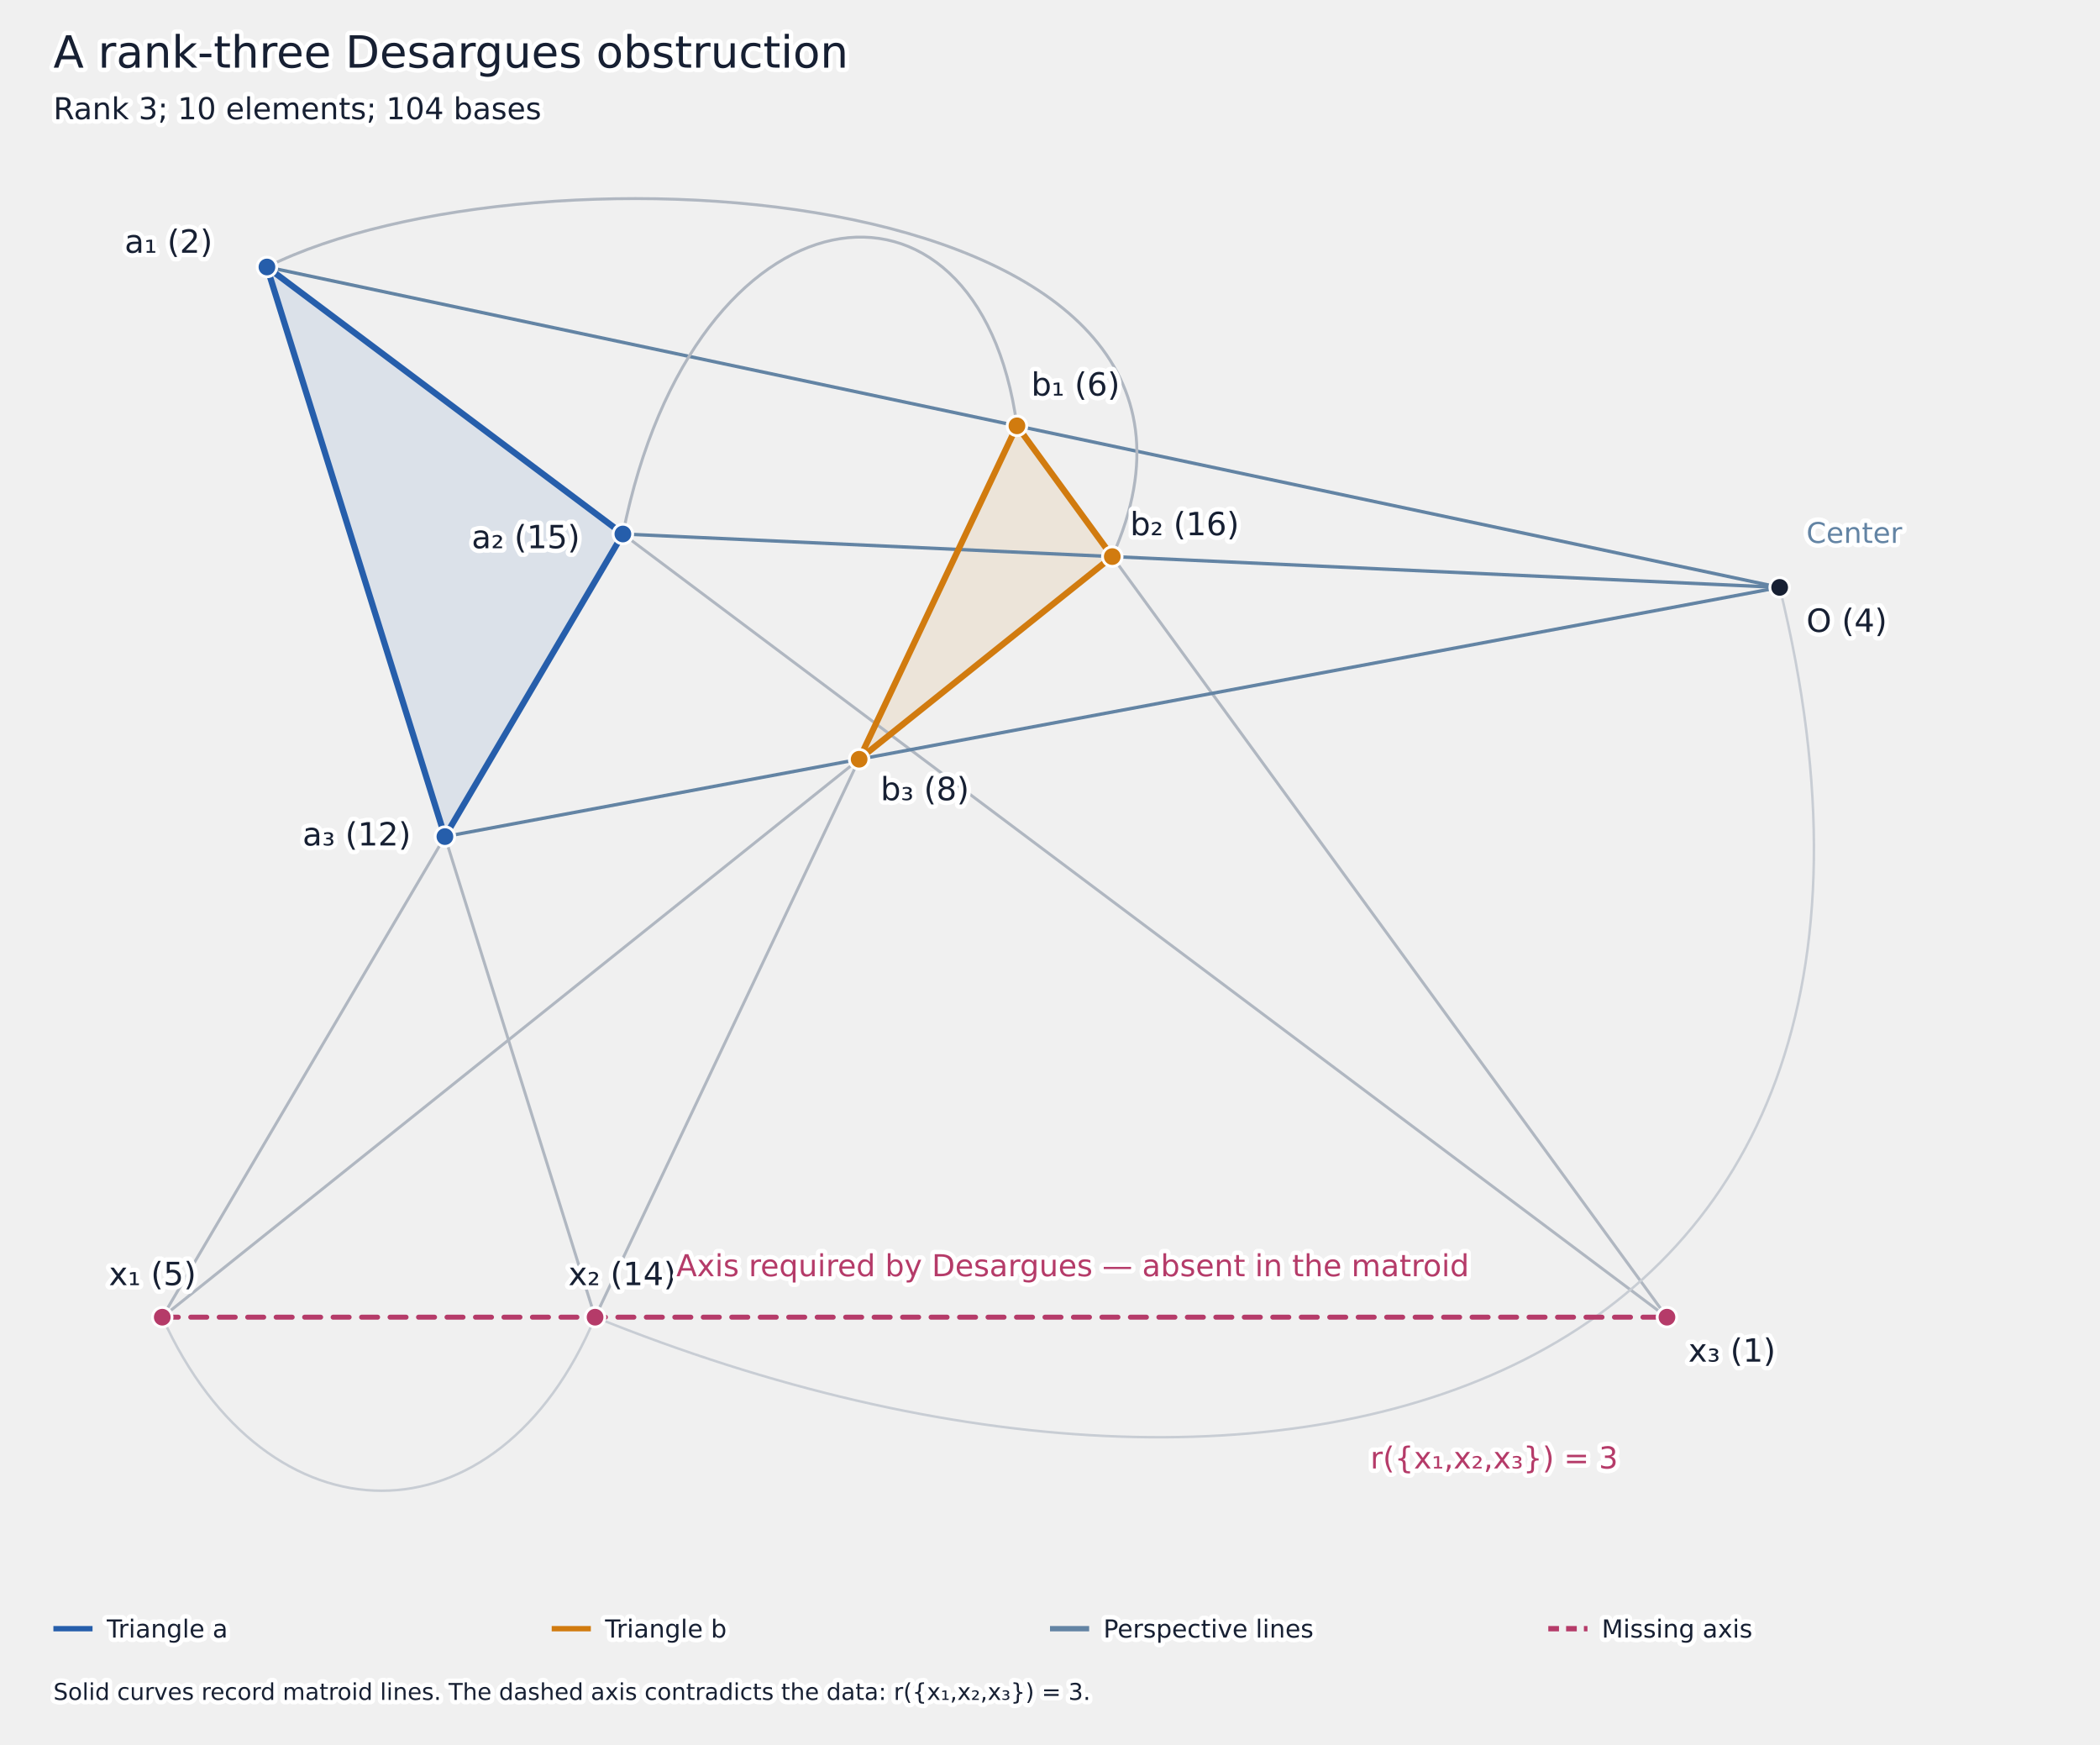
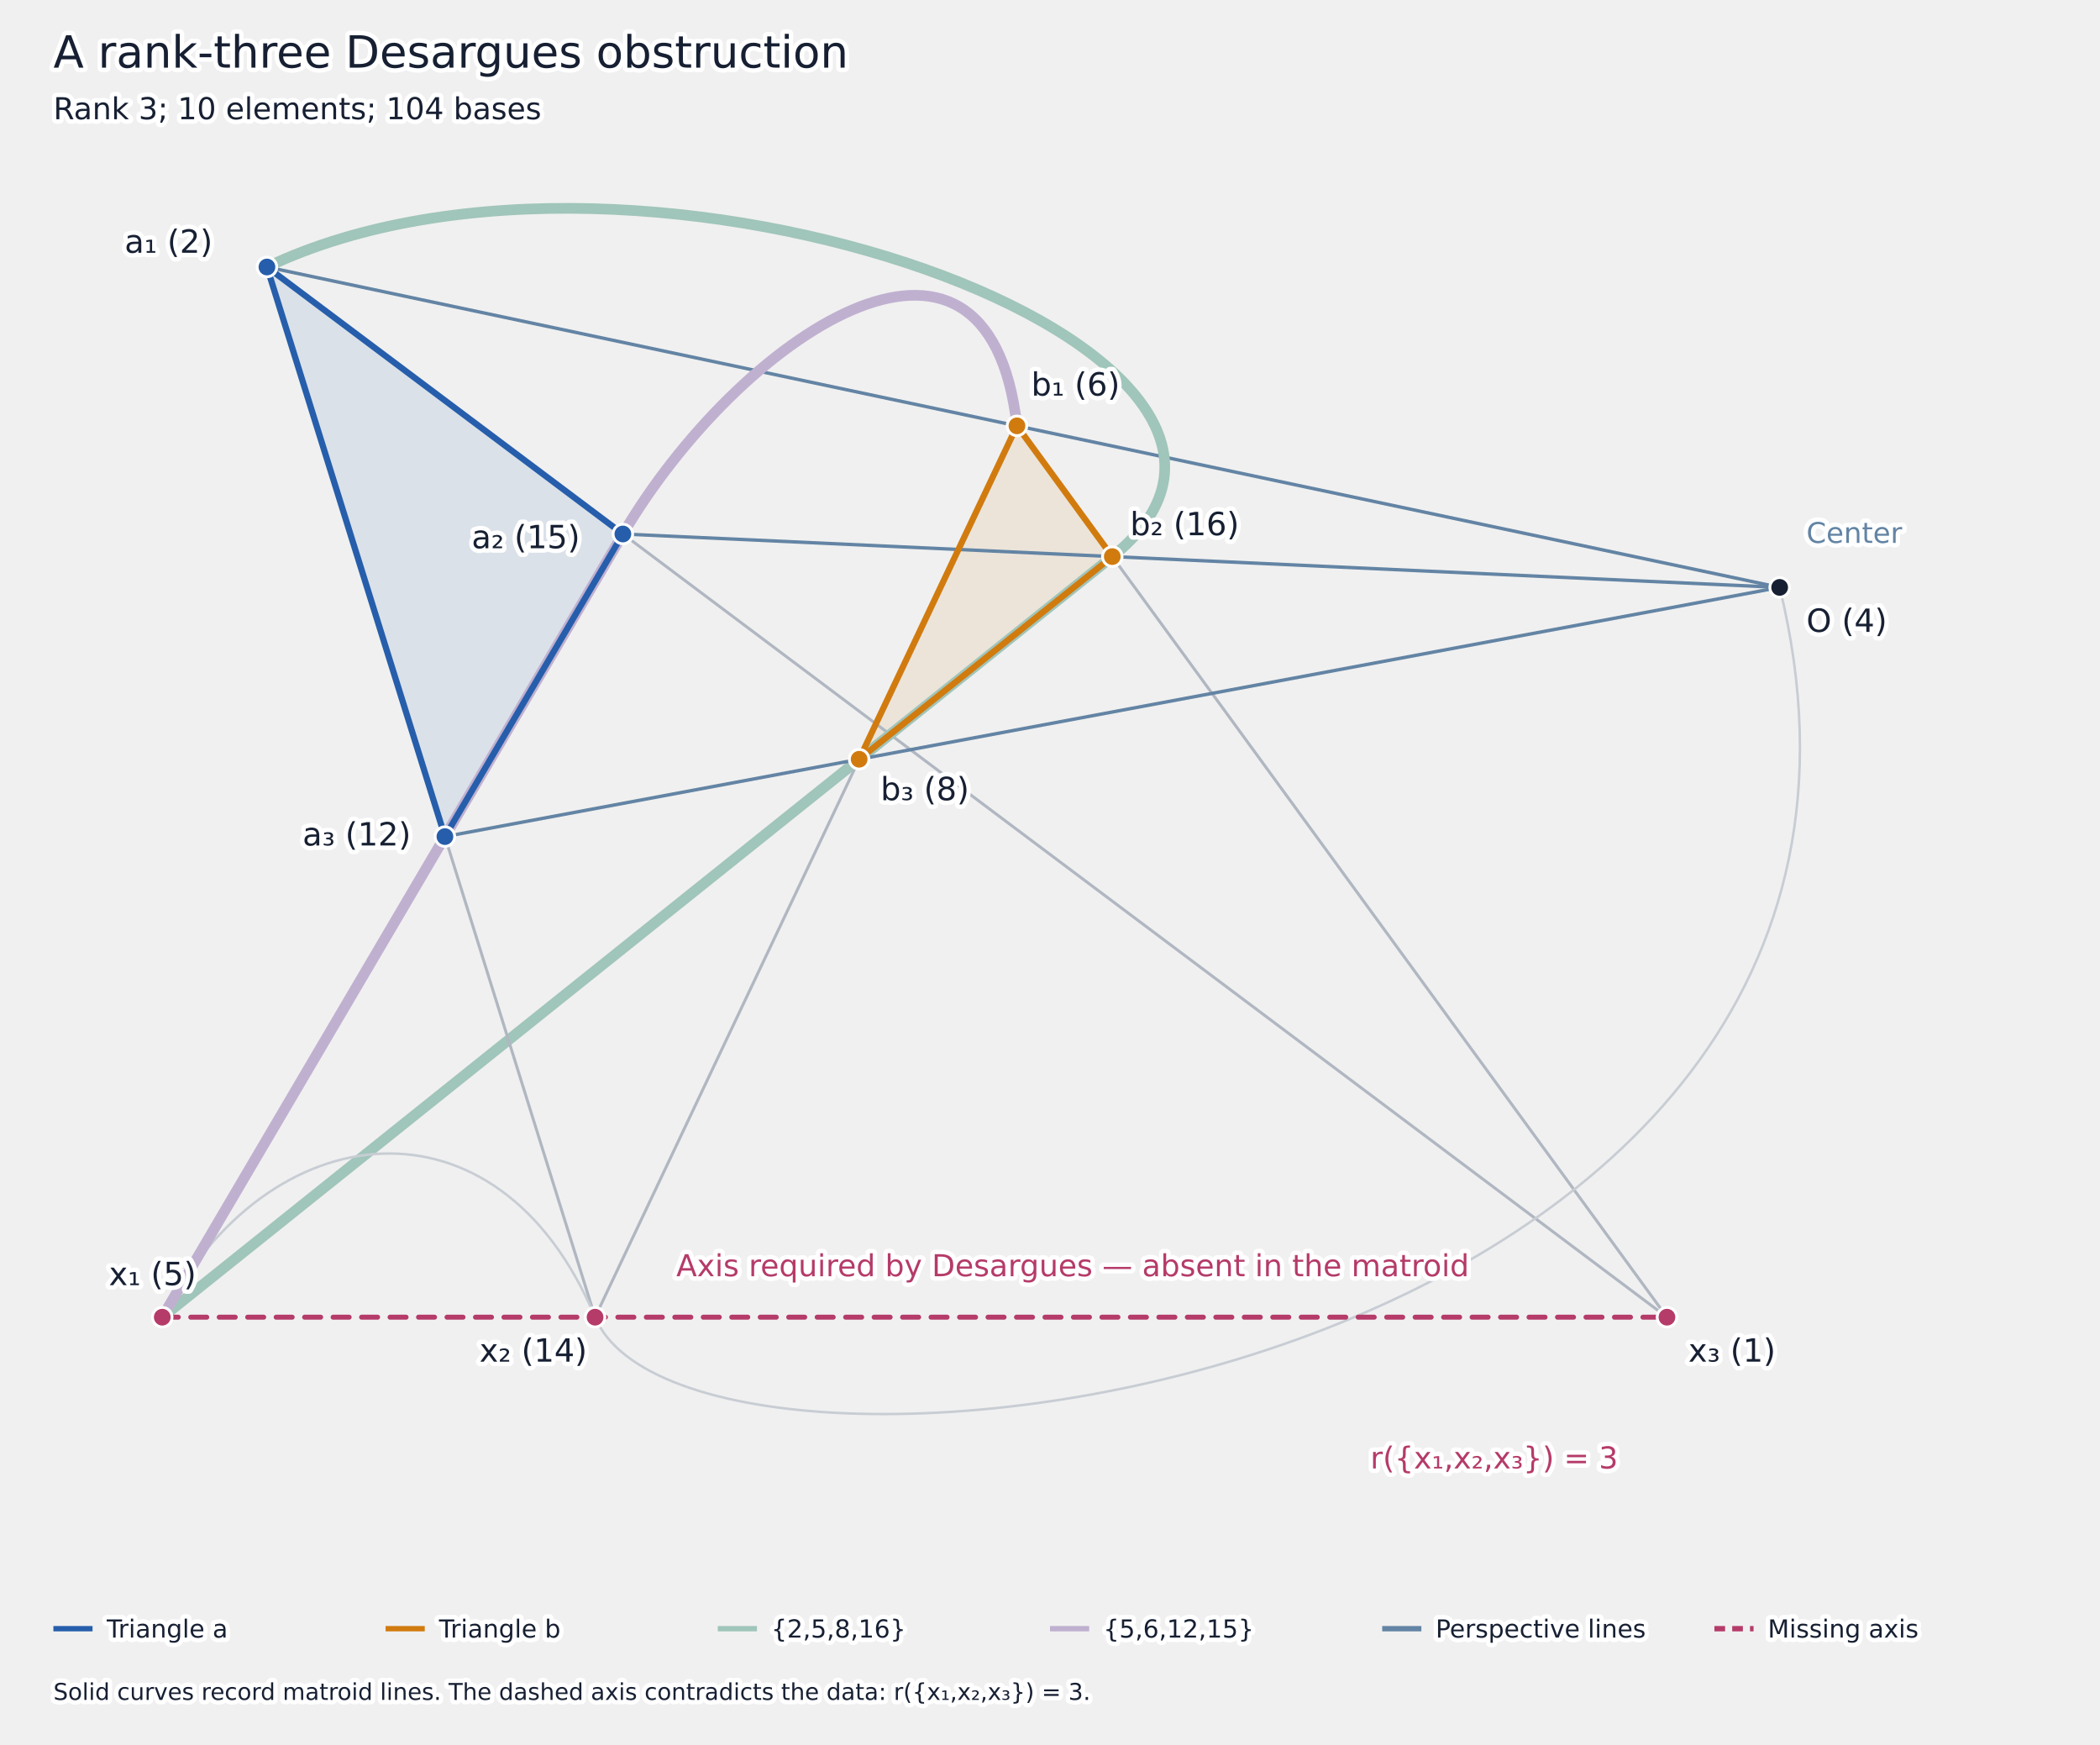
<svg xmlns="http://www.w3.org/2000/svg" width="1180" height="980" viewBox="0 0 1180 980" role="img">
  <g font-family="DejaVu Sans, sans-serif">
    <text x="30" y="38" font-size="25" fill="none" stroke="white" stroke-width="5" stroke-linejoin="round">A rank-three Desargues obstruction</text>
    <text x="30" y="38" font-size="25" fill="#172033">A rank-three Desargues obstruction</text>
    <text x="30" y="67" font-size="17" fill="none" stroke="white" stroke-width="5" stroke-linejoin="round">Rank 3; 10 elements; 104 bases</text>
    <text x="30" y="67" font-size="17" fill="#172033">Rank 3; 10 elements; 104 bases</text>
    <polygon data-triangle="2 15 12" points="150,150 350,300 250,470" fill="#265eab" fill-opacity="0.10" />
    <polygon data-triangle="6 16 8" points="571.429,239.244 625,312.692 482.759,426.552" fill="#d17b0f" fill-opacity="0.10" />
    <path data-flat="1 2 15" d="M 150,150 L 350,300 L 936.667,740" fill="none" stroke="#b0b7c1" stroke-width="1.65" stroke-linejoin="round" stroke-linecap="round" />
    <path data-flat="1 6 16" d="M 571.429,239.244 L 625,312.692 L 936.667,740" fill="none" stroke="#b0b7c1" stroke-width="1.65" stroke-linejoin="round" stroke-linecap="round" />
    <path data-flat="2 4 6" d="M 150,150 L 571.429,239.244 L 1000,330" fill="none" stroke="#6384a4" stroke-width="1.9" stroke-linejoin="round" stroke-linecap="round" />
-     <path data-flat="2 5 8 16" d="M 150,150 C 300,75 720,100 625,312.692 L 482.759,426.552 L 91.177,740" fill="none" stroke="#b0b7c1" stroke-width="1.65" stroke-linejoin="round" stroke-linecap="round" />
+     <path data-flat="2 5 8 16" d="M 150,150 C 360,50 767.241,198.833 625,312.692 L 482.759,426.552 L 91.177,740" fill="none" stroke="#a0c5ba" stroke-width="6" stroke-linejoin="round" stroke-linecap="round" />
    <path data-flat="2 12 14" d="M 150,150 L 250,470 L 334.375,740" fill="none" stroke="#b0b7c1" stroke-width="1.65" stroke-linejoin="round" stroke-linecap="round" />
-     <path data-flat="4 5 14" d="M 91.177,740 C 150,870 280,870 334.375,740 C 730,900 1110,780 1000,330" fill="none" stroke="#c8cdd4" stroke-width="1.4" stroke-linejoin="round" stroke-linecap="round" />
+     <path data-flat="4 5 14" d="M 91.177,740 C 150,625 280,610 334.375,740 C 388.75,870 1110,780 1000,330" fill="none" stroke="#c8cdd4" stroke-width="1.4" stroke-linejoin="round" stroke-linecap="round" />
    <path data-flat="4 8 12" d="M 250,470 L 482.759,426.552 L 1000,330" fill="none" stroke="#6384a4" stroke-width="1.9" stroke-linejoin="round" stroke-linecap="round" />
    <path data-flat="4 15 16" d="M 350,300 L 625,312.692 L 1000,330" fill="none" stroke="#6384a4" stroke-width="1.9" stroke-linejoin="round" stroke-linecap="round" />
-     <path data-flat="5 6 12 15" d="M 571.429,239.244 C 550,80 390,100 350,300 L 250,470 L 91.177,740" fill="none" stroke="#b0b7c1" stroke-width="1.65" stroke-linejoin="round" stroke-linecap="round" />
+     <path data-flat="5 6 12 15" d="M 571.429,239.244 C 555,95 415,189.5 350,300 L 250,470 L 91.177,740" fill="none" stroke="#c0b0d0" stroke-width="6" stroke-linejoin="round" stroke-linecap="round" />
    <path data-flat="6 8 14" d="M 571.429,239.244 L 482.759,426.552 L 334.375,740" fill="none" stroke="#b0b7c1" stroke-width="1.65" stroke-linejoin="round" stroke-linecap="round" />
    <polygon points="150,150 350,300 250,470" fill="none" stroke="#265eab" stroke-width="3.5" stroke-linejoin="round" />
    <polygon points="571.429,239.244 625,312.692 482.759,426.552" fill="none" stroke="#d17b0f" stroke-width="3.5" stroke-linejoin="round" />
    <path data-guide="5 14 1" d="M 91.177,740 L 334.375,740 L 936.667,740" fill="none" stroke="#b53b69" stroke-width="2.8" stroke-dasharray="9 7" stroke-linecap="round" />
    <circle data-point="1" cx="936.667" cy="740" r="5.5" fill="#b53b69" stroke="white" stroke-width="1.6" />
    <text x="948.667" y="765" font-size="18" fill="none" stroke="white" stroke-width="5" stroke-linejoin="round">x₃ (1)</text>
    <text x="948.667" y="765" font-size="18" fill="#172033">x₃ (1)</text>
    <circle data-point="2" cx="150" cy="150" r="5.5" fill="#265eab" stroke="white" stroke-width="1.6" />
    <text x="70" y="142" font-size="18" fill="none" stroke="white" stroke-width="5" stroke-linejoin="round">a₁ (2)</text>
    <text x="70" y="142" font-size="18" fill="#172033">a₁ (2)</text>
    <circle data-point="4" cx="1000" cy="330" r="5.5" fill="#172033" stroke="white" stroke-width="1.6" />
    <text x="1015" y="355" font-size="18" fill="none" stroke="white" stroke-width="5" stroke-linejoin="round">O (4)</text>
    <text x="1015" y="355" font-size="18" fill="#172033">O (4)</text>
    <circle data-point="5" cx="91.177" cy="740" r="5.5" fill="#b53b69" stroke="white" stroke-width="1.6" />
    <text x="61.176" y="722" font-size="18" fill="none" stroke="white" stroke-width="5" stroke-linejoin="round">x₁ (5)</text>
    <text x="61.176" y="722" font-size="18" fill="#172033">x₁ (5)</text>
    <circle data-point="6" cx="571.429" cy="239.244" r="5.5" fill="#d17b0f" stroke="white" stroke-width="1.6" />
    <text x="579.429" y="222.244" font-size="18" fill="none" stroke="white" stroke-width="5" stroke-linejoin="round">b₁ (6)</text>
    <text x="579.429" y="222.244" font-size="18" fill="#172033">b₁ (6)</text>
    <circle data-point="8" cx="482.759" cy="426.552" r="5.5" fill="#d17b0f" stroke="white" stroke-width="1.6" />
    <text x="494.759" y="449.552" font-size="18" fill="none" stroke="white" stroke-width="5" stroke-linejoin="round">b₃ (8)</text>
    <text x="494.759" y="449.552" font-size="18" fill="#172033">b₃ (8)</text>
    <circle data-point="12" cx="250" cy="470" r="5.5" fill="#265eab" stroke="white" stroke-width="1.6" />
    <text x="170" y="475" font-size="18" fill="none" stroke="white" stroke-width="5" stroke-linejoin="round">a₃ (12)</text>
    <text x="170" y="475" font-size="18" fill="#172033">a₃ (12)</text>
    <circle data-point="14" cx="334.375" cy="740" r="5.5" fill="#b53b69" stroke="white" stroke-width="1.6" />
-     <text x="319.375" y="722" font-size="18" fill="none" stroke="white" stroke-width="5" stroke-linejoin="round">x₂ (14)</text>
-     <text x="319.375" y="722" font-size="18" fill="#172033">x₂ (14)</text>
+     <text x="269.375" y="765" font-size="18" fill="none" stroke="white" stroke-width="5" stroke-linejoin="round">x₂ (14)</text>
+     <text x="269.375" y="765" font-size="18" fill="#172033">x₂ (14)</text>
    <circle data-point="15" cx="350" cy="300" r="5.5" fill="#265eab" stroke="white" stroke-width="1.6" />
    <text x="265" y="308" font-size="18" fill="none" stroke="white" stroke-width="5" stroke-linejoin="round">a₂ (15)</text>
    <text x="265" y="308" font-size="18" fill="#172033">a₂ (15)</text>
    <circle data-point="16" cx="625" cy="312.692" r="5.5" fill="#d17b0f" stroke="white" stroke-width="1.6" />
    <text x="635" y="300.692" font-size="18" fill="none" stroke="white" stroke-width="5" stroke-linejoin="round">b₂ (16)</text>
    <text x="635" y="300.692" font-size="18" fill="#172033">b₂ (16)</text>
    <text x="1015" y="305" font-size="16" fill="none" stroke="white" stroke-width="5" stroke-linejoin="round">Center</text>
    <text x="1015" y="305" font-size="16" fill="#6384a4">Center</text>
    <text x="380" y="717" font-size="17" fill="none" stroke="white" stroke-width="5" stroke-linejoin="round">Axis required by Desargues — absent in the matroid</text>
    <text x="380" y="717" font-size="17" fill="#b53b69">Axis required by Desargues — absent in the matroid</text>
    <text x="770" y="825" font-size="17" fill="none" stroke="white" stroke-width="5" stroke-linejoin="round">r({x₁,x₂,x₃}) = 3</text>
    <text x="770" y="825" font-size="17" fill="#b53b69">r({x₁,x₂,x₃}) = 3</text>
    <path d="M 30,915 h 22" stroke="#265eab" stroke-width="3" />
    <text x="60" y="920" font-size="14" fill="none" stroke="white" stroke-width="5" stroke-linejoin="round">Triangle a</text>
    <text x="60" y="920" font-size="14" fill="#172033">Triangle a</text>
-     <path d="M 310,915 h 22" stroke="#d17b0f" stroke-width="3" />
-     <text x="340" y="920" font-size="14" fill="none" stroke="white" stroke-width="5" stroke-linejoin="round">Triangle b</text>
-     <text x="340" y="920" font-size="14" fill="#172033">Triangle b</text>
-     <path d="M 590,915 h 22" stroke="#6384a4" stroke-width="3" />
-     <text x="620" y="920" font-size="14" fill="none" stroke="white" stroke-width="5" stroke-linejoin="round">Perspective lines</text>
-     <text x="620" y="920" font-size="14" fill="#172033">Perspective lines</text>
-     <path d="M 870,915 h 22" stroke="#b53b69" stroke-width="3" stroke-dasharray="6 4" />
-     <text x="900" y="920" font-size="14" fill="none" stroke="white" stroke-width="5" stroke-linejoin="round">Missing axis</text>
-     <text x="900" y="920" font-size="14" fill="#172033">Missing axis</text>
+     <path d="M 216.667,915 h 22" stroke="#d17b0f" stroke-width="3" />
+     <text x="246.667" y="920" font-size="14" fill="none" stroke="white" stroke-width="5" stroke-linejoin="round">Triangle b</text>
+     <text x="246.667" y="920" font-size="14" fill="#172033">Triangle b</text>
+     <path d="M 403.333,915 h 22" stroke="#a0c5ba" stroke-width="3" />
+     <text x="433.333" y="920" font-size="14" fill="none" stroke="white" stroke-width="5" stroke-linejoin="round">{2,5,8,16}</text>
+     <text x="433.333" y="920" font-size="14" fill="#172033">{2,5,8,16}</text>
+     <path d="M 590,915 h 22" stroke="#c0b0d0" stroke-width="3" />
+     <text x="620" y="920" font-size="14" fill="none" stroke="white" stroke-width="5" stroke-linejoin="round">{5,6,12,15}</text>
+     <text x="620" y="920" font-size="14" fill="#172033">{5,6,12,15}</text>
+     <path d="M 776.667,915 h 22" stroke="#6384a4" stroke-width="3" />
+     <text x="806.667" y="920" font-size="14" fill="none" stroke="white" stroke-width="5" stroke-linejoin="round">Perspective lines</text>
+     <text x="806.667" y="920" font-size="14" fill="#172033">Perspective lines</text>
+     <path d="M 963.333,915 h 22" stroke="#b53b69" stroke-width="3" stroke-dasharray="6 4" />
+     <text x="993.333" y="920" font-size="14" fill="none" stroke="white" stroke-width="5" stroke-linejoin="round">Missing axis</text>
+     <text x="993.333" y="920" font-size="14" fill="#172033">Missing axis</text>
    <text x="30" y="955" font-size="13" fill="none" stroke="white" stroke-width="5" stroke-linejoin="round">Solid curves record matroid lines. The dashed axis contradicts the data: r({x₁,x₂,x₃}) = 3.</text>
    <text x="30" y="955" font-size="13" fill="#172033">Solid curves record matroid lines. The dashed axis contradicts the data: r({x₁,x₂,x₃}) = 3.</text>
  </g>
</svg>
